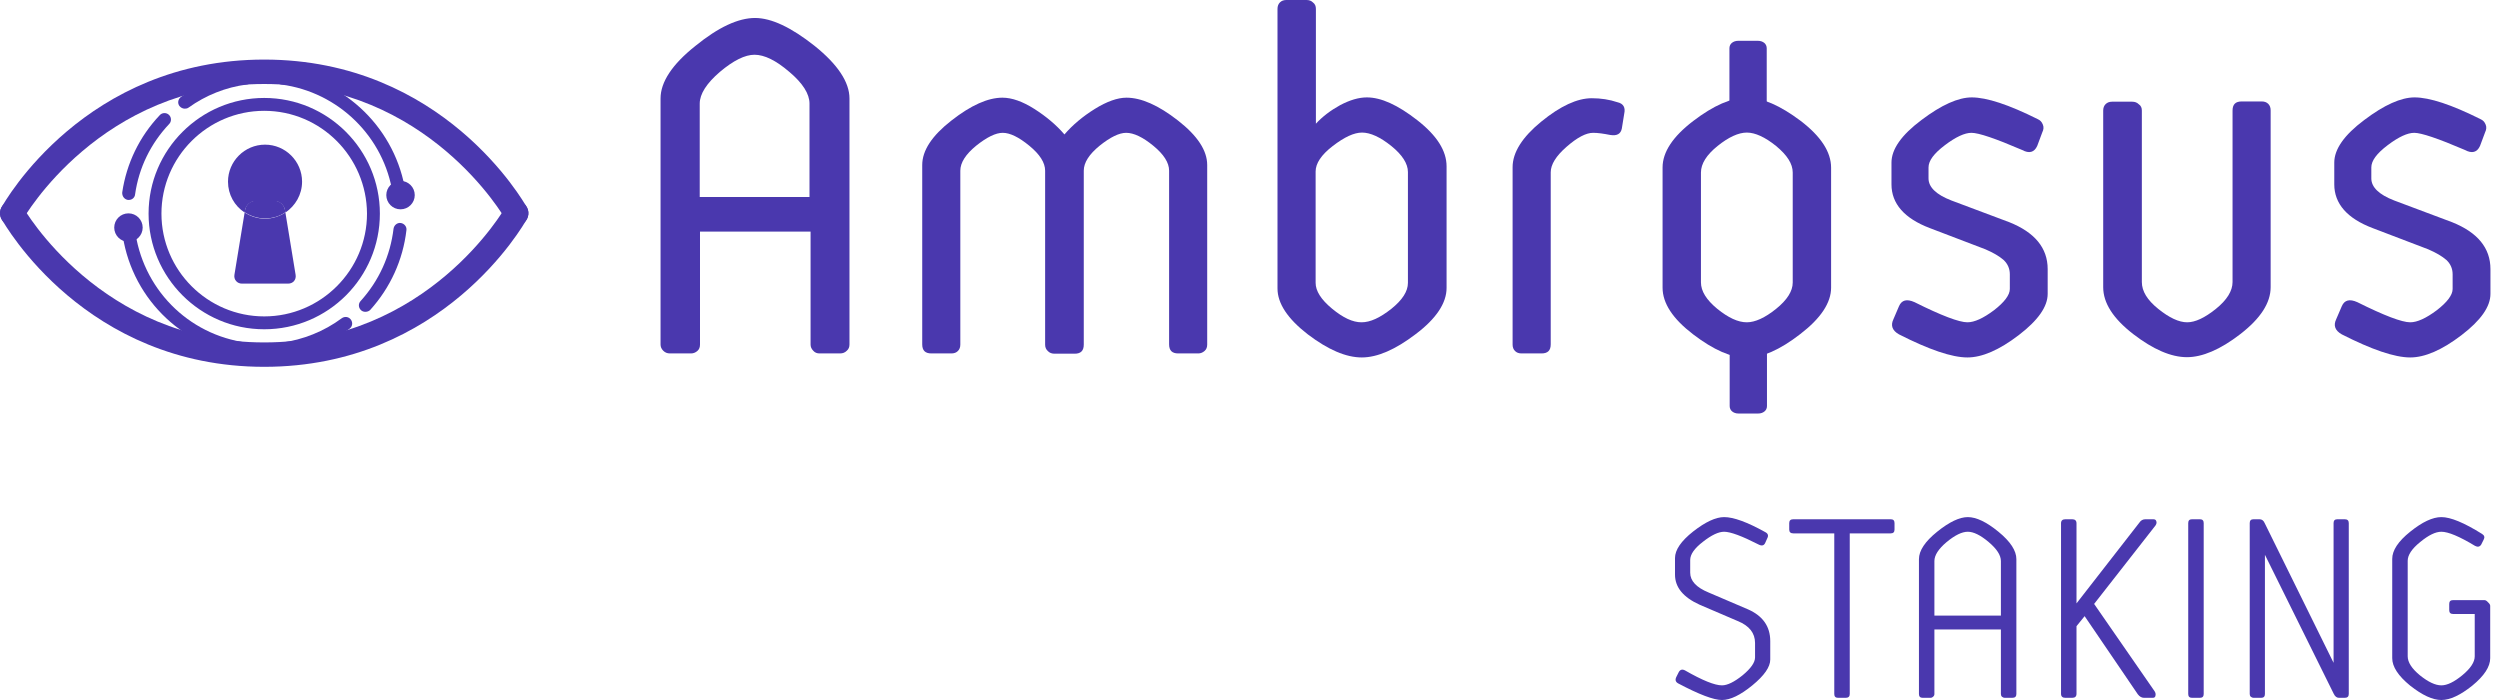
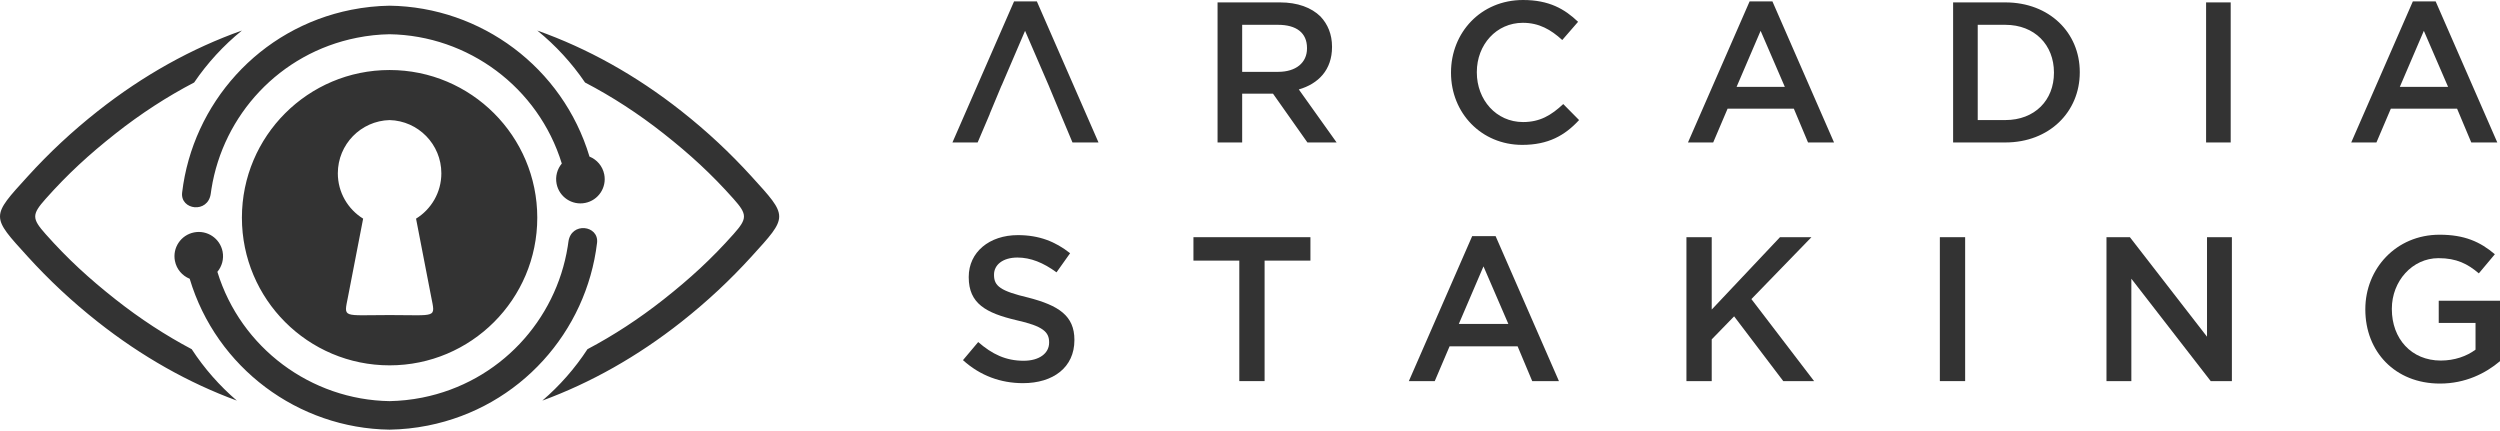
- <svg xmlns="http://www.w3.org/2000/svg" width="100" height="28" viewBox="0 0 100 28" fill="none">
-   <path d="M32.39 9.263H28V13.782C28 13.89 27.968 13.976 27.893 14.04C27.818 14.104 27.732 14.137 27.646 14.137H26.798C26.691 14.137 26.605 14.104 26.53 14.029C26.454 13.954 26.422 13.868 26.422 13.782V3.939C26.422 3.284 26.884 2.576 27.818 1.835C28.741 1.084 29.535 0.719 30.201 0.719C30.855 0.719 31.65 1.095 32.584 1.835C33.507 2.576 33.979 3.284 33.979 3.939V13.782C33.979 13.879 33.947 13.965 33.872 14.029C33.797 14.104 33.711 14.137 33.603 14.137H32.777C32.68 14.137 32.594 14.104 32.53 14.029C32.455 13.954 32.423 13.868 32.423 13.782V9.263H32.39ZM27.989 4.143V7.879H32.38V4.143C32.38 3.757 32.111 3.327 31.575 2.877C31.038 2.415 30.576 2.19 30.179 2.19C29.803 2.19 29.342 2.415 28.794 2.877C28.269 3.327 27.989 3.757 27.989 4.143Z" fill="#4A38AE" />
-   <path d="M41.805 13.783V6.827C41.805 6.505 41.59 6.172 41.172 5.829C40.753 5.485 40.399 5.313 40.109 5.313C39.83 5.313 39.476 5.485 39.046 5.829C38.628 6.172 38.413 6.505 38.413 6.827V13.783C38.413 13.89 38.381 13.976 38.316 14.04C38.252 14.105 38.166 14.137 38.059 14.137H37.254C37.007 14.137 36.889 14.019 36.889 13.772V6.601C36.889 6.022 37.275 5.431 38.059 4.82C38.842 4.208 39.519 3.907 40.098 3.907C40.474 3.907 40.903 4.058 41.376 4.358C41.848 4.659 42.256 5.002 42.578 5.378C42.9 5.002 43.308 4.659 43.791 4.358C44.274 4.058 44.703 3.907 45.057 3.907C45.648 3.907 46.335 4.208 47.118 4.82C47.902 5.431 48.288 6.022 48.288 6.601V13.783C48.288 13.89 48.256 13.976 48.181 14.04C48.106 14.105 48.02 14.137 47.934 14.137H47.129C46.882 14.137 46.764 14.019 46.764 13.772V6.827C46.764 6.505 46.549 6.172 46.131 5.829C45.712 5.485 45.347 5.313 45.047 5.313C44.768 5.313 44.413 5.485 43.984 5.829C43.565 6.172 43.351 6.505 43.351 6.827V13.783C43.351 14.03 43.233 14.148 42.986 14.148H42.181C42.073 14.148 41.987 14.115 41.923 14.051C41.837 13.976 41.805 13.89 41.805 13.783Z" fill="#4A38AE" />
-   <path d="M52.636 0.354V4.948C52.893 4.669 53.215 4.422 53.602 4.208C53.988 4.004 54.342 3.896 54.675 3.896C55.244 3.896 55.909 4.197 56.693 4.809C57.477 5.421 57.863 6.033 57.863 6.655V11.518C57.863 12.119 57.455 12.741 56.629 13.364C55.813 13.986 55.094 14.298 54.471 14.298C53.838 14.298 53.118 13.986 52.313 13.375C51.508 12.752 51.1 12.14 51.1 11.539V0.354C51.1 0.247 51.133 0.161 51.197 0.097C51.261 0.032 51.347 0 51.455 0H52.26C52.367 0 52.453 0.032 52.517 0.097C52.603 0.161 52.636 0.247 52.636 0.354ZM56.317 6.881C56.317 6.548 56.092 6.194 55.652 5.839C55.212 5.485 54.815 5.303 54.482 5.303C54.16 5.303 53.773 5.485 53.312 5.839C52.85 6.194 52.625 6.537 52.625 6.859V11.314C52.625 11.636 52.839 11.979 53.279 12.344C53.72 12.709 54.106 12.892 54.46 12.892C54.815 12.892 55.201 12.709 55.652 12.355C56.092 12.001 56.317 11.657 56.317 11.314V6.881Z" fill="#4A38AE" />
-   <path d="M64.97 4.541L64.873 5.142C64.83 5.356 64.68 5.442 64.411 5.399C64.143 5.346 63.918 5.313 63.724 5.313C63.445 5.313 63.091 5.496 62.662 5.872C62.243 6.237 62.029 6.58 62.029 6.891V13.772C62.029 14.019 61.91 14.137 61.663 14.137H60.858C60.751 14.137 60.665 14.105 60.601 14.04C60.536 13.976 60.504 13.89 60.504 13.783V6.687C60.504 6.097 60.891 5.485 61.653 4.863C62.415 4.24 63.091 3.929 63.671 3.929C64.036 3.929 64.379 3.982 64.701 4.09C64.937 4.143 65.023 4.304 64.97 4.541Z" fill="#4A38AE" />
-   <path d="M67.727 4.841C68.542 4.219 69.251 3.907 69.873 3.907C70.496 3.907 71.204 4.219 72.02 4.83C72.836 5.453 73.244 6.076 73.244 6.709V11.507C73.244 12.108 72.836 12.731 72.009 13.364C71.194 13.997 70.474 14.309 69.873 14.309C69.251 14.309 68.542 13.997 67.727 13.375C66.911 12.752 66.503 12.13 66.503 11.507V6.698C66.503 6.086 66.911 5.464 67.727 4.841ZM71.709 11.303V6.902C71.709 6.548 71.483 6.204 71.043 5.839C70.603 5.485 70.206 5.303 69.873 5.303C69.54 5.303 69.143 5.485 68.703 5.839C68.263 6.194 68.038 6.548 68.038 6.902V11.292C68.038 11.646 68.252 11.99 68.693 12.355C69.133 12.709 69.519 12.892 69.873 12.892C70.206 12.892 70.603 12.709 71.043 12.355C71.483 12.001 71.709 11.646 71.709 11.303Z" fill="#4A38AE" />
-   <path d="M78.858 5.313C78.59 5.313 78.236 5.474 77.796 5.807C77.355 6.14 77.141 6.43 77.141 6.698V7.138C77.141 7.482 77.441 7.782 78.053 8.018L80.372 8.888C81.391 9.296 81.907 9.918 81.907 10.766V11.754C81.907 12.269 81.52 12.816 80.747 13.407C79.975 13.997 79.287 14.298 78.697 14.298C78.075 14.298 77.162 13.986 75.96 13.375C75.692 13.224 75.617 13.02 75.735 12.774L75.96 12.248C76.067 12.001 76.271 11.947 76.583 12.087C77.656 12.623 78.364 12.892 78.697 12.892C78.976 12.892 79.331 12.731 79.76 12.409C80.178 12.087 80.393 11.797 80.393 11.561V10.97C80.393 10.745 80.307 10.552 80.146 10.401C79.975 10.251 79.738 10.111 79.416 9.972L77.194 9.124C76.175 8.738 75.659 8.147 75.659 7.374V6.505C75.659 5.968 76.057 5.399 76.862 4.798C77.656 4.197 78.332 3.896 78.869 3.896C79.47 3.896 80.35 4.186 81.51 4.766C81.606 4.809 81.671 4.873 81.713 4.981C81.756 5.077 81.746 5.185 81.692 5.292L81.488 5.839C81.37 6.097 81.166 6.151 80.887 6C79.814 5.539 79.148 5.313 78.858 5.313Z" fill="#4A38AE" />
-   <path d="M85.674 4.423V11.282C85.674 11.647 85.889 12.001 86.329 12.355C86.769 12.709 87.155 12.892 87.488 12.892C87.81 12.892 88.196 12.709 88.636 12.355C89.077 12.001 89.302 11.636 89.302 11.282V4.423C89.302 4.176 89.42 4.058 89.667 4.058H90.472C90.579 4.058 90.665 4.09 90.73 4.154C90.794 4.219 90.826 4.304 90.826 4.412V11.486C90.826 12.119 90.418 12.742 89.613 13.364C88.808 13.987 88.089 14.287 87.477 14.287C86.844 14.287 86.125 13.976 85.33 13.364C84.525 12.742 84.128 12.119 84.128 11.486V4.423C84.128 4.315 84.16 4.229 84.225 4.165C84.289 4.101 84.375 4.068 84.482 4.068H85.287C85.395 4.068 85.481 4.101 85.545 4.165C85.642 4.229 85.674 4.315 85.674 4.423Z" fill="#4A38AE" />
-   <path d="M96.57 5.313C96.302 5.313 95.947 5.474 95.507 5.807C95.067 6.14 94.853 6.43 94.853 6.698V7.138C94.853 7.482 95.153 7.782 95.765 8.018L98.084 8.888C99.103 9.296 99.618 9.918 99.618 10.766V11.754C99.618 12.269 99.232 12.816 98.459 13.407C97.686 13.997 96.999 14.298 96.409 14.298C95.786 14.298 94.874 13.986 93.672 13.375C93.403 13.224 93.328 13.02 93.446 12.774L93.672 12.248C93.779 12.001 93.983 11.947 94.294 12.087C95.368 12.623 96.076 12.892 96.409 12.892C96.688 12.892 97.042 12.731 97.472 12.409C97.89 12.087 98.105 11.797 98.105 11.561V10.97C98.105 10.745 98.019 10.552 97.858 10.401C97.686 10.251 97.45 10.111 97.128 9.972L94.906 9.124C93.886 8.738 93.371 8.147 93.371 7.374V6.505C93.371 5.968 93.768 5.399 94.573 4.798C95.368 4.197 96.044 3.896 96.581 3.896C97.182 3.896 98.062 4.186 99.221 4.766C99.318 4.809 99.382 4.873 99.425 4.981C99.468 5.077 99.457 5.185 99.404 5.292L99.2 5.839C99.082 6.097 98.878 6.151 98.599 6C97.525 5.539 96.849 5.313 96.57 5.313Z" fill="#4A38AE" />
-   <path d="M70.669 1.932C70.669 1.846 70.636 1.771 70.572 1.717C70.508 1.664 70.422 1.632 70.314 1.632H69.531C69.424 1.632 69.338 1.664 69.273 1.717C69.209 1.771 69.177 1.846 69.177 1.932V4.938H70.669V1.932Z" fill="#4A38AE" />
-   <path d="M69.187 16.241C69.187 16.326 69.219 16.402 69.283 16.455C69.348 16.509 69.433 16.541 69.541 16.541H70.325C70.432 16.541 70.518 16.509 70.582 16.455C70.647 16.402 70.679 16.326 70.679 16.241V13.235H69.187V16.241Z" fill="#4A38AE" />
-   <path d="M15.969 7.997C15.84 7.997 15.733 7.9 15.711 7.771C15.378 5.485 13.543 3.682 11.246 3.381C11.106 3.36 10.999 3.231 11.02 3.091C11.042 2.952 11.171 2.845 11.31 2.866C13.833 3.199 15.851 5.185 16.226 7.707C16.248 7.847 16.151 7.986 16.001 8.008C16.001 7.997 15.99 7.997 15.969 7.997Z" fill="#4A38AE" />
-   <path d="M14.615 12.473C14.551 12.473 14.486 12.451 14.443 12.409C14.336 12.312 14.325 12.151 14.422 12.044C15.162 11.228 15.613 10.229 15.742 9.145C15.764 9.006 15.892 8.899 16.032 8.92C16.172 8.941 16.279 9.07 16.257 9.21C16.118 10.401 15.613 11.507 14.808 12.398C14.755 12.451 14.68 12.473 14.615 12.473Z" fill="#4A38AE" />
-   <path d="M11.287 14.223C11.158 14.223 11.051 14.126 11.029 13.997C11.008 13.857 11.115 13.718 11.255 13.707C12.124 13.589 12.961 13.256 13.67 12.73C13.788 12.645 13.949 12.666 14.035 12.784C14.121 12.902 14.099 13.063 13.981 13.149C13.198 13.729 12.285 14.104 11.319 14.233C11.308 14.223 11.298 14.223 11.287 14.223Z" fill="#4A38AE" />
-   <path d="M9.849 14.223C9.838 14.223 9.827 14.223 9.816 14.223C7.208 13.879 5.179 11.818 4.879 9.21C4.857 9.07 4.965 8.941 5.104 8.92C5.244 8.899 5.372 9.006 5.394 9.145C5.673 11.518 7.509 13.396 9.881 13.707C10.02 13.729 10.128 13.858 10.106 13.997C10.095 14.126 9.977 14.223 9.849 14.223Z" fill="#4A38AE" />
-   <path d="M5.157 7.997C5.147 7.997 5.136 7.997 5.115 7.997C4.975 7.975 4.878 7.847 4.889 7.696C5.061 6.537 5.576 5.464 6.392 4.605C6.489 4.498 6.66 4.498 6.757 4.594C6.864 4.691 6.864 4.862 6.768 4.959C6.027 5.743 5.555 6.709 5.404 7.771C5.394 7.9 5.286 7.997 5.157 7.997Z" fill="#4A38AE" />
-   <path d="M7.392 4.347C7.306 4.347 7.231 4.304 7.177 4.24C7.091 4.122 7.123 3.961 7.241 3.875C8.003 3.338 8.884 2.984 9.807 2.866C9.946 2.845 10.086 2.952 10.097 3.091C10.118 3.231 10.011 3.371 9.871 3.381C9.034 3.489 8.229 3.811 7.542 4.304C7.499 4.337 7.445 4.347 7.392 4.347Z" fill="#4A38AE" />
-   <path d="M10.569 13.171C8.014 13.171 5.943 11.089 5.943 8.545C5.943 5.99 8.025 3.918 10.569 3.918C13.124 3.918 15.195 6.001 15.195 8.545C15.195 11.099 13.124 13.171 10.569 13.171ZM10.569 4.433C8.304 4.433 6.458 6.28 6.458 8.545C6.458 10.809 8.304 12.656 10.569 12.656C12.834 12.656 14.68 10.809 14.68 8.545C14.669 6.28 12.834 4.433 10.569 4.433Z" fill="#4A38AE" />
-   <path d="M5.138 9.671C5.452 9.671 5.707 9.417 5.707 9.103C5.707 8.788 5.452 8.534 5.138 8.534C4.824 8.534 4.569 8.788 4.569 9.103C4.569 9.417 4.824 9.671 5.138 9.671Z" fill="#4A38AE" />
-   <path d="M16.021 8.373C16.335 8.373 16.59 8.118 16.59 7.804C16.59 7.49 16.335 7.235 16.021 7.235C15.707 7.235 15.452 7.49 15.452 7.804C15.452 8.118 15.707 8.373 16.021 8.373Z" fill="#4A38AE" />
-   <path d="M12.083 7.267C12.083 6.451 11.417 5.786 10.601 5.786C9.786 5.786 9.12 6.451 9.12 7.267C9.12 7.782 9.378 8.233 9.786 8.502L9.807 8.394C9.839 8.201 10.032 8.04 10.226 8.04H10.977C11.181 8.04 11.364 8.201 11.396 8.394L11.417 8.502C11.814 8.233 12.083 7.782 12.083 7.267Z" fill="#4A38AE" />
-   <path d="M9.785 8.501L9.377 10.991C9.345 11.184 9.484 11.345 9.678 11.345H11.524C11.728 11.345 11.857 11.184 11.824 10.991L11.416 8.501C11.18 8.651 10.901 8.748 10.601 8.748C10.3 8.748 10.021 8.651 9.785 8.501Z" fill="#4A38AE" />
-   <path d="M10.977 8.029H10.226C10.022 8.029 9.839 8.19 9.807 8.383L9.786 8.49C10.022 8.641 10.301 8.737 10.601 8.737C10.902 8.737 11.181 8.651 11.417 8.49L11.396 8.383C11.364 8.19 11.181 8.029 10.977 8.029Z" fill="#4A38AE" />
-   <path d="M20.648 9.016C20.476 9.016 20.304 8.931 20.218 8.77C20.186 8.716 17.127 3.36 10.569 3.36C4.01 3.36 0.951 8.716 0.919 8.77C0.79 9.006 0.489 9.092 0.253 8.963C0.017 8.834 -0.069 8.533 0.06 8.297C0.189 8.061 3.409 2.383 10.569 2.383C17.717 2.383 20.938 8.061 21.077 8.297C21.206 8.533 21.12 8.834 20.884 8.963C20.809 8.995 20.723 9.016 20.648 9.016Z" fill="#4A38AE" />
-   <path d="M10.569 14.673C3.42 14.673 0.199 8.995 0.06 8.759C-0.069 8.523 0.017 8.222 0.253 8.093C0.489 7.964 0.79 8.05 0.919 8.286C0.951 8.34 4.01 13.697 10.569 13.697C17.127 13.697 20.186 8.34 20.218 8.286C20.347 8.05 20.648 7.964 20.884 8.093C21.12 8.222 21.206 8.523 21.077 8.759C20.938 9.006 17.717 14.673 10.569 14.673Z" fill="#4A38AE" />
-   <path d="M68.965 21.27C68.74 21.27 68.458 21.404 68.118 21.671C67.778 21.932 67.608 22.174 67.608 22.399V22.909C67.608 23.235 67.854 23.499 68.346 23.701L69.92 24.374C70.513 24.635 70.81 25.058 70.81 25.644V26.383C70.81 26.679 70.571 27.023 70.094 27.414C69.616 27.805 69.211 28 68.878 28C68.545 28 67.963 27.779 67.13 27.338C67.022 27.28 66.996 27.193 67.054 27.077L67.152 26.882C67.21 26.781 67.293 26.759 67.402 26.817C68.096 27.215 68.588 27.414 68.878 27.414C69.095 27.414 69.37 27.28 69.703 27.012C70.036 26.737 70.202 26.498 70.202 26.296V25.72C70.202 25.322 69.971 25.029 69.507 24.841L67.988 24.19C67.329 23.893 67 23.491 67 22.985V22.323C67 21.997 67.242 21.642 67.727 21.259C68.219 20.875 68.632 20.684 68.965 20.684C69.341 20.684 69.888 20.883 70.604 21.281C70.72 21.338 70.749 21.422 70.691 21.53L70.604 21.726C70.553 21.827 70.466 21.845 70.343 21.78C69.678 21.44 69.218 21.27 68.965 21.27Z" fill="#4A38AE" />
-   <path d="M71.732 20.77H75.629C75.731 20.77 75.781 20.821 75.781 20.922V21.183C75.781 21.284 75.731 21.335 75.629 21.335H73.99V27.761C73.99 27.862 73.936 27.913 73.827 27.913H73.523C73.422 27.913 73.371 27.862 73.371 27.761V21.335H71.732C71.624 21.335 71.569 21.284 71.569 21.183V20.922C71.569 20.821 71.624 20.77 71.732 20.77Z" fill="#4A38AE" />
-   <path d="M80.036 25.178H77.376V27.761C77.376 27.805 77.358 27.841 77.322 27.87C77.293 27.899 77.261 27.913 77.225 27.913H76.91C76.808 27.913 76.758 27.862 76.758 27.761V22.366C76.758 22.026 77 21.661 77.485 21.27C77.97 20.879 78.379 20.684 78.712 20.684C79.052 20.684 79.461 20.879 79.938 21.27C80.416 21.661 80.655 22.026 80.655 22.366V27.761C80.655 27.862 80.6 27.913 80.492 27.913H80.188C80.152 27.913 80.116 27.899 80.079 27.87C80.05 27.841 80.036 27.805 80.036 27.761V25.178ZM77.376 22.442V24.624H80.036V22.442C80.036 22.21 79.873 21.957 79.547 21.682C79.222 21.407 78.943 21.27 78.712 21.27C78.48 21.27 78.198 21.407 77.865 21.682C77.539 21.957 77.376 22.21 77.376 22.442Z" fill="#4A38AE" />
-   <path d="M83.06 24.136L85.578 20.901C85.636 20.814 85.716 20.77 85.817 20.77H86.132C86.197 20.77 86.237 20.796 86.251 20.846C86.273 20.897 86.262 20.955 86.219 21.02L83.765 24.157L86.186 27.653C86.222 27.71 86.233 27.768 86.219 27.826C86.211 27.884 86.175 27.913 86.11 27.913H85.763C85.669 27.913 85.585 27.866 85.513 27.772L83.385 24.646L83.06 25.047V27.75C83.06 27.859 83.002 27.913 82.886 27.913H82.615C82.499 27.913 82.441 27.859 82.441 27.75V20.933C82.441 20.825 82.499 20.77 82.615 20.77H82.886C83.002 20.77 83.06 20.825 83.06 20.933V24.136Z" fill="#4A38AE" />
-   <path d="M88.148 20.922V27.761C88.148 27.862 88.097 27.913 87.996 27.913H87.681C87.58 27.913 87.529 27.862 87.529 27.761V20.922C87.529 20.821 87.58 20.77 87.681 20.77H87.996C88.097 20.77 88.148 20.821 88.148 20.922Z" fill="#4A38AE" />
-   <path d="M93.354 27.761L90.597 22.192V27.761C90.597 27.862 90.546 27.913 90.445 27.913H90.141C90.105 27.913 90.068 27.899 90.032 27.87C90.003 27.841 89.989 27.805 89.989 27.761V20.922C89.989 20.821 90.039 20.77 90.141 20.77H90.379C90.474 20.77 90.542 20.821 90.586 20.922L93.343 26.513V20.922C93.343 20.821 93.394 20.77 93.495 20.77H93.788C93.897 20.77 93.951 20.821 93.951 20.922V27.761C93.951 27.862 93.897 27.913 93.788 27.913H93.56C93.473 27.913 93.404 27.862 93.354 27.761Z" fill="#4A38AE" />
-   <path d="M97.969 24.407V24.157C97.969 24.056 98.02 24.005 98.121 24.005H99.38C99.424 24.005 99.471 24.034 99.521 24.092C99.579 24.143 99.608 24.19 99.608 24.233V26.328C99.608 26.668 99.369 27.034 98.892 27.425C98.414 27.808 98.001 28 97.654 28C97.307 28 96.891 27.808 96.406 27.425C95.928 27.034 95.689 26.668 95.689 26.328V22.355C95.689 22.015 95.928 21.653 96.406 21.27C96.891 20.879 97.307 20.684 97.654 20.684C98.023 20.684 98.566 20.908 99.282 21.357C99.376 21.415 99.398 21.491 99.347 21.585L99.25 21.78C99.192 21.874 99.109 21.892 99 21.834C98.378 21.458 97.929 21.27 97.654 21.27C97.422 21.27 97.14 21.407 96.807 21.682C96.475 21.95 96.308 22.2 96.308 22.431V26.252C96.308 26.491 96.471 26.744 96.796 27.012C97.129 27.28 97.415 27.414 97.654 27.414C97.886 27.414 98.164 27.28 98.49 27.012C98.823 26.737 98.989 26.484 98.989 26.252V24.559H98.121C98.02 24.559 97.969 24.508 97.969 24.407Z" fill="#4A38AE" />
+ <svg xmlns="http://www.w3.org/2000/svg" width="122" height="21" viewBox="0 0 122 21" fill="none">
+   <path fill-rule="evenodd" clip-rule="evenodd" d="M19.012 20.967C14.556 20.906 10.561 17.955 9.257 13.604C8.898 13.459 8.618 13.143 8.537 12.735C8.409 12.093 8.826 11.47 9.468 11.342C10.11 11.214 10.734 11.631 10.862 12.273C10.934 12.639 10.83 12.999 10.608 13.265C11.754 16.99 15.185 19.514 19.012 19.575C19.539 19.565 20.072 19.509 20.607 19.403C24.386 18.651 27.133 15.623 27.705 12.029C27.717 11.953 27.727 11.877 27.738 11.802C27.868 10.81 29.238 10.993 29.136 11.851C28.62 16.177 25.384 19.872 20.879 20.768C20.252 20.893 19.628 20.957 19.012 20.967ZM28.668 17.041C29.942 16.368 31.186 15.557 32.389 14.608C33.673 13.594 34.713 12.644 35.8 11.421C36.474 10.663 36.474 10.466 35.8 9.708C34.713 8.485 33.673 7.535 32.389 6.521C31.149 5.543 29.865 4.712 28.55 4.026C27.901 3.071 27.114 2.216 26.219 1.49C28.657 2.355 31.027 3.665 33.255 5.424C34.526 6.427 35.632 7.466 36.669 8.604C38.476 10.589 38.476 10.54 36.669 12.525C35.632 13.663 34.526 14.702 33.255 15.705C31.102 17.404 28.817 18.685 26.466 19.55C27.313 18.823 28.056 17.979 28.668 17.041ZM9.356 17.041C8.083 16.368 6.838 15.557 5.635 14.608C4.351 13.594 3.311 12.644 2.224 11.421C1.55 10.663 1.55 10.466 2.224 9.708C3.311 8.485 4.351 7.535 5.635 6.521C6.875 5.543 8.159 4.712 9.474 4.026C10.123 3.071 10.91 2.216 11.805 1.49C9.367 2.355 6.997 3.665 4.769 5.424C3.498 6.427 2.392 7.466 1.356 8.604C-0.452 10.589 -0.452 10.54 1.356 12.525C2.392 13.663 3.498 14.702 4.769 15.705C6.922 17.404 9.207 18.685 11.558 19.55C10.711 18.823 9.968 17.979 9.356 17.041ZM19.012 15.375C16.679 15.375 16.776 15.547 16.982 14.486L17.721 10.67C16.98 10.212 16.486 9.392 16.486 8.457C16.486 7.046 17.61 5.898 19.012 5.86C20.414 5.898 21.538 7.046 21.538 8.457C21.538 9.392 21.044 10.212 20.303 10.67L21.042 14.486C21.248 15.547 21.345 15.375 19.012 15.375ZM19.012 3.417C22.992 3.417 26.219 6.643 26.219 10.623C26.219 14.602 22.992 17.829 19.012 17.829C15.032 17.829 11.805 14.602 11.805 10.623C11.805 6.643 15.032 3.417 19.012 3.417ZM19.012 0.278C23.468 0.339 27.463 3.29 28.767 7.642C29.126 7.786 29.406 8.103 29.487 8.51C29.615 9.152 29.198 9.776 28.556 9.903C27.914 10.031 27.29 9.614 27.162 8.972C27.09 8.606 27.194 8.246 27.416 7.981C26.27 4.255 22.839 1.731 19.012 1.671C18.485 1.68 17.952 1.736 17.417 1.843C13.637 2.594 10.891 5.622 10.319 9.217C10.307 9.292 10.296 9.368 10.286 9.444C10.155 10.436 8.786 10.253 8.888 9.395C9.404 5.069 12.64 1.373 17.145 0.477C17.771 0.353 18.396 0.288 19.012 0.278Z" fill="#333333" />
+   <path fill-rule="evenodd" clip-rule="evenodd" d="M77.059 5.859C76.365 6.611 75.555 7.07 74.285 7.07C72.293 7.07 70.809 5.517 70.809 3.554V3.535C70.809 1.592 72.264 0 74.325 0C75.594 0 76.356 0.439 77.01 1.064L76.238 1.953C75.682 1.445 75.106 1.113 74.315 1.113C73.026 1.113 72.069 2.178 72.069 3.515V3.535C72.069 4.873 73.016 5.956 74.325 5.956C75.154 5.956 75.701 5.624 76.287 5.078L77.059 5.859ZM46.479 6.952H47.709L48.303 5.557H48.298L48.874 4.175H48.878L50.023 1.504L51.205 4.238H51.203L51.753 5.557H51.752L52.337 6.952H53.607L50.599 0.068H49.486L46.479 6.952ZM59.417 6.952H60.618V4.57H62.122L63.802 6.952H65.227L63.382 4.365C64.329 4.091 65.003 3.418 65.003 2.295V2.275C65.003 1.68 64.798 1.182 64.436 0.801C63.997 0.371 63.323 0.117 62.464 0.117H59.417V6.952ZM60.618 3.506V1.211H62.366C63.264 1.211 63.782 1.601 63.782 2.344V2.363C63.782 3.066 63.235 3.506 62.376 3.506H60.618ZM82.373 6.952H83.604L84.307 5.302H87.539L88.232 6.952H89.501L86.494 0.068H85.381L82.373 6.952ZM84.746 4.238L85.918 1.504L87.099 4.238H84.746ZM97.86 6.952H95.312V0.117H97.86C100.009 0.117 101.493 1.592 101.493 3.515V3.535C101.493 5.458 100.009 6.952 97.86 6.952ZM100.233 3.535C100.233 2.197 99.296 1.211 97.86 1.211H96.513V5.859H97.86C99.296 5.859 100.233 4.892 100.233 3.554V3.535ZM107.657 6.952H108.858V0.117H107.657V6.952ZM115.97 6.952H114.74L117.747 0.068H118.86L121.868 6.952H120.598L119.905 5.302H118.289H116.673L115.97 6.952ZM118.284 1.504L117.112 4.238H119.466L118.284 1.504Z" fill="#333333" />
+   <path d="M49.923 18.698C51.398 18.698 52.431 17.926 52.431 16.601V16.581C52.431 15.407 51.659 14.906 50.184 14.524C48.829 14.203 48.508 13.963 48.508 13.421V13.401C48.508 12.929 48.93 12.568 49.652 12.568C50.294 12.568 50.916 12.819 51.558 13.29L52.221 12.357C51.498 11.785 50.706 11.474 49.672 11.474C48.277 11.474 47.274 12.307 47.274 13.511V13.531C47.274 14.815 48.117 15.277 49.612 15.628C50.916 15.919 51.197 16.21 51.197 16.702V16.722C51.197 17.243 50.716 17.605 49.953 17.605C49.08 17.605 48.418 17.284 47.736 16.692L46.993 17.575C47.836 18.337 48.839 18.698 49.923 18.698Z" fill="#333333" />
+   <path d="M60.478 18.598H61.712V12.718H63.949V11.575H58.24V12.718H60.478V18.598Z" fill="#333333" />
+   <path d="M68.752 18.598H70.016L70.739 16.902H74.06L74.772 18.598H76.076L72.986 11.524H71.842L68.752 18.598ZM71.19 15.809L72.394 12.999L73.608 15.809H71.19Z" fill="#333333" />
+   <path d="M82.298 18.598H83.532V16.561L84.625 15.437L87.023 18.598H88.528L85.468 14.595L88.398 11.575H86.863L83.532 15.106V11.575H82.298V18.598Z" fill="#333333" />
+   <path d="M94.665 18.598H95.899V11.575H94.665V18.598Z" fill="#333333" />
+   <path d="M102.796 18.598H104.01V13.601L107.883 18.598H108.916V11.575H107.702V16.431L103.939 11.575H102.796V18.598Z" fill="#333333" />
+   <path d="M119.07 18.718C120.314 18.718 121.298 18.217 122 17.625V14.675H119.01V15.758H120.806V17.063C120.375 17.384 119.783 17.595 119.11 17.595C117.676 17.595 116.722 16.531 116.722 15.086V15.066C116.722 13.722 117.716 12.598 119 12.598C119.883 12.598 120.425 12.879 120.967 13.34L121.749 12.407C121.027 11.795 120.264 11.454 119.05 11.454C116.923 11.454 115.428 13.12 115.428 15.086V15.106C115.428 17.153 116.873 18.718 119.07 18.718Z" fill="#333333" />
</svg>
